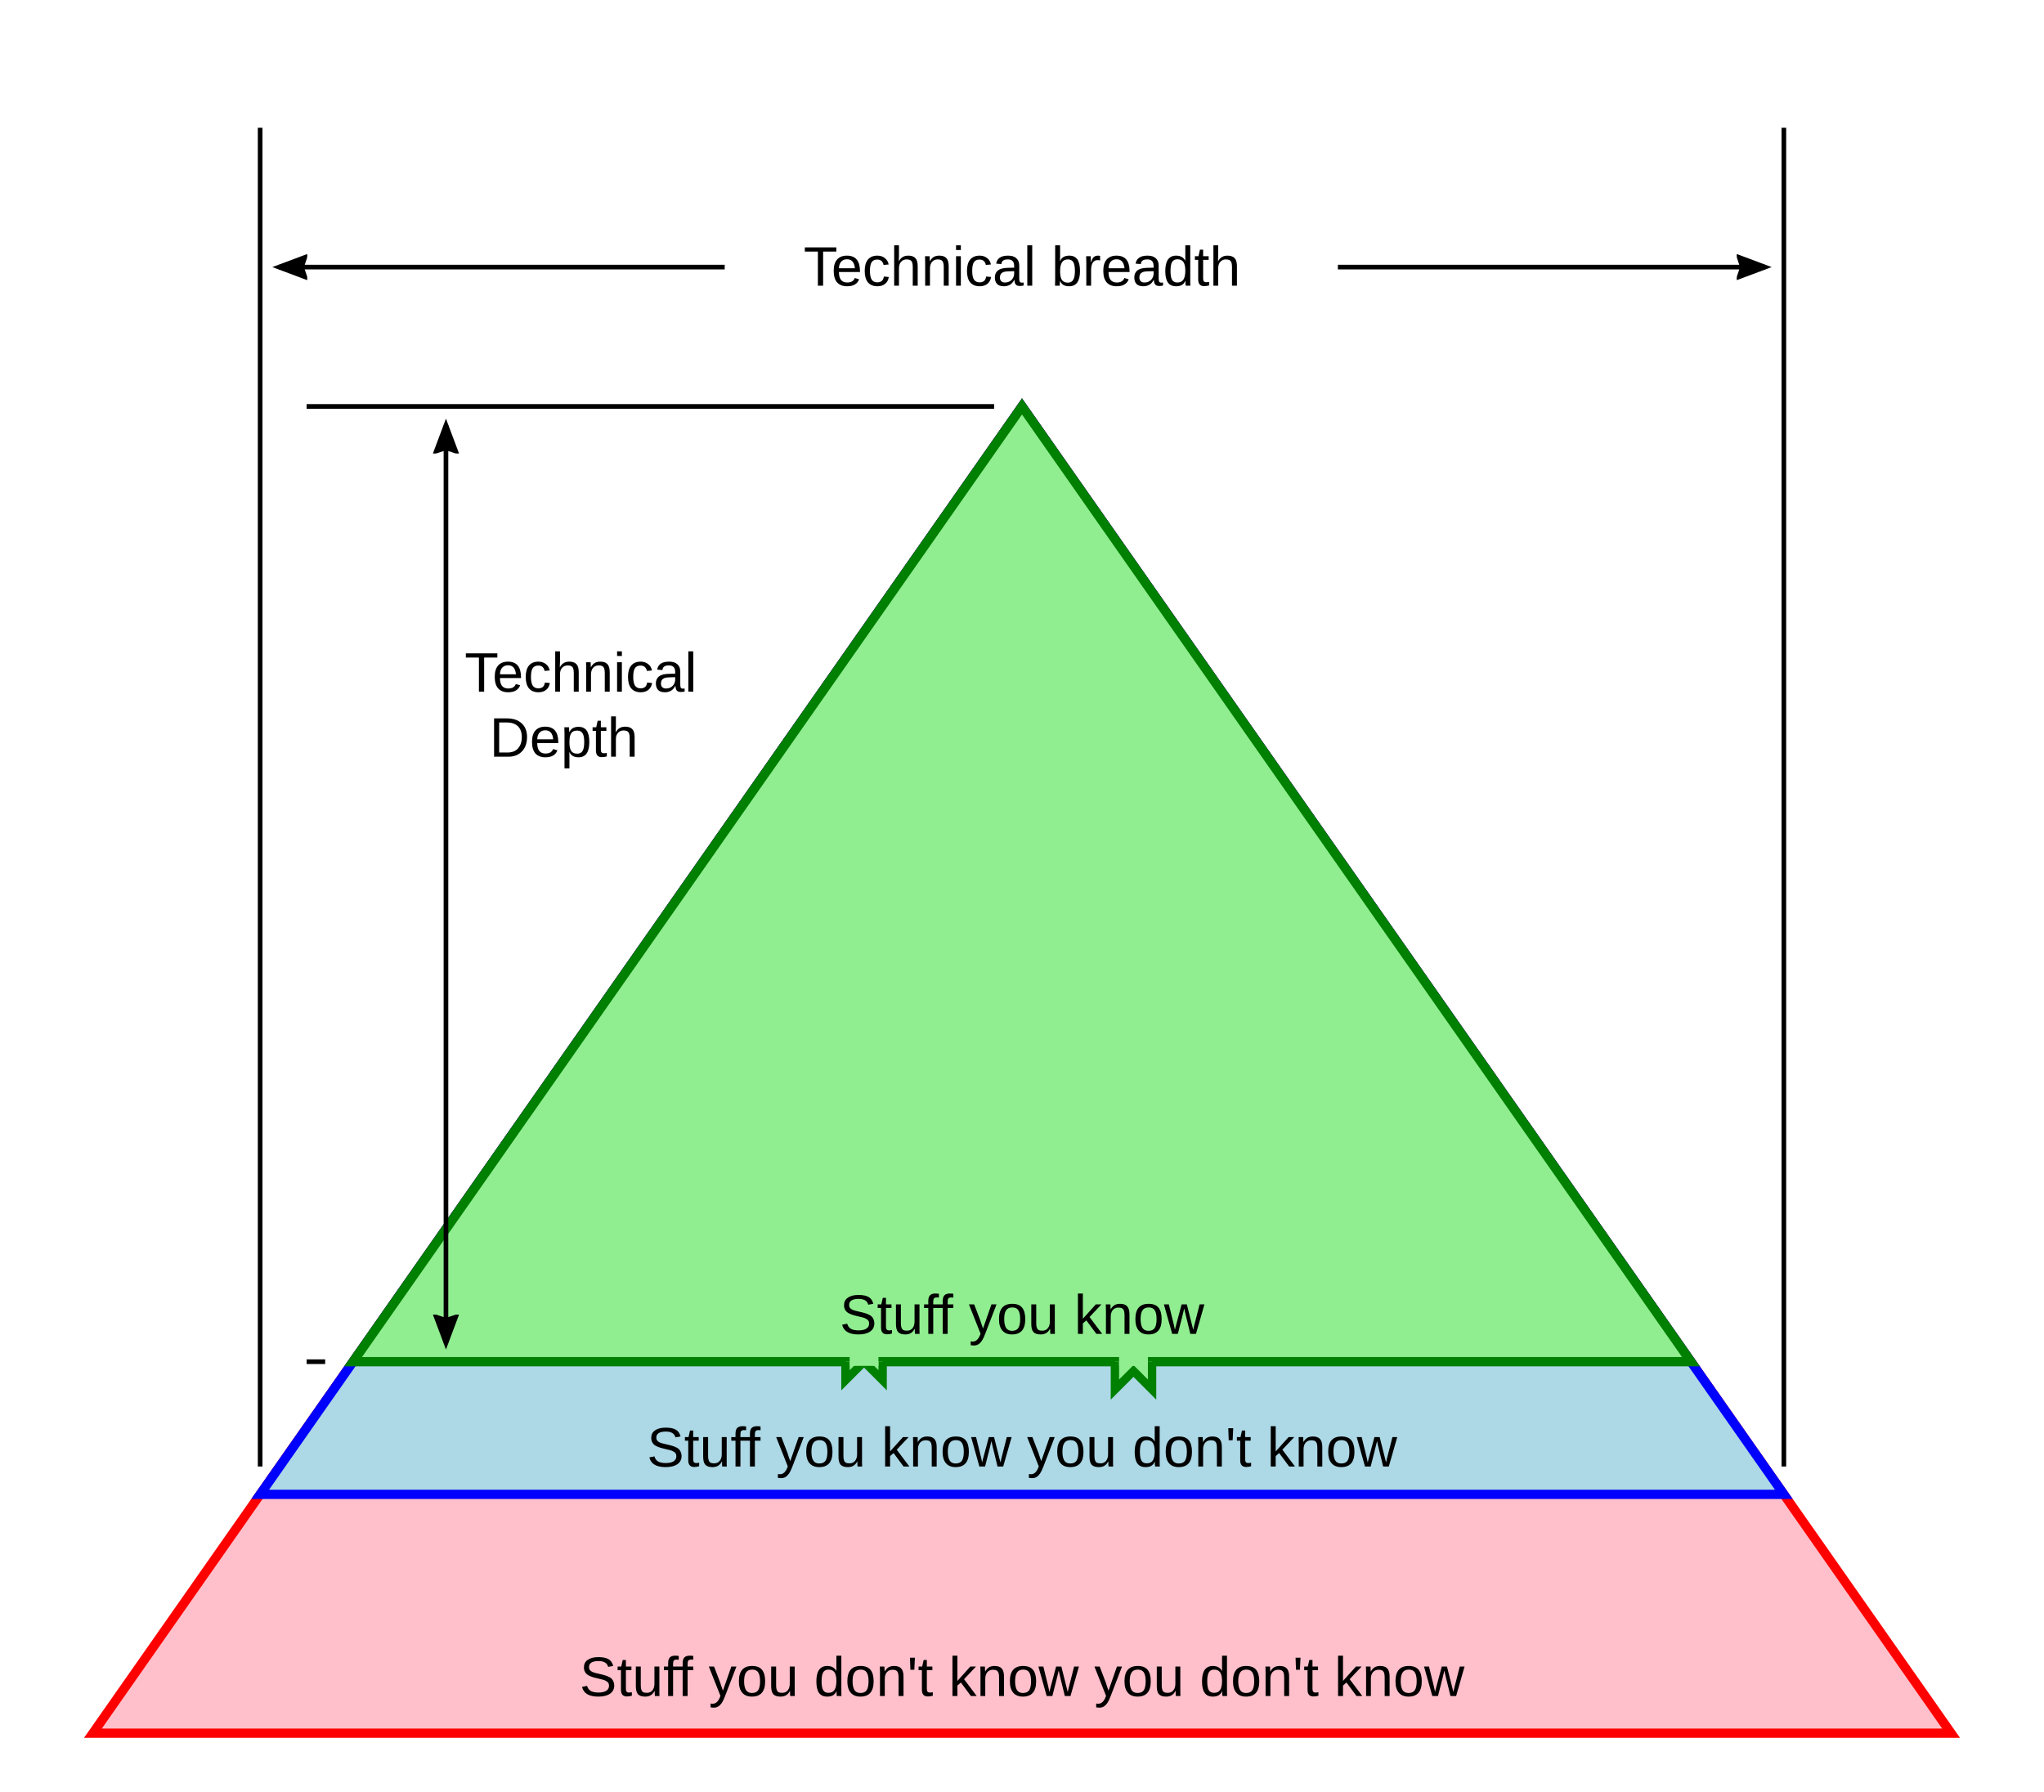
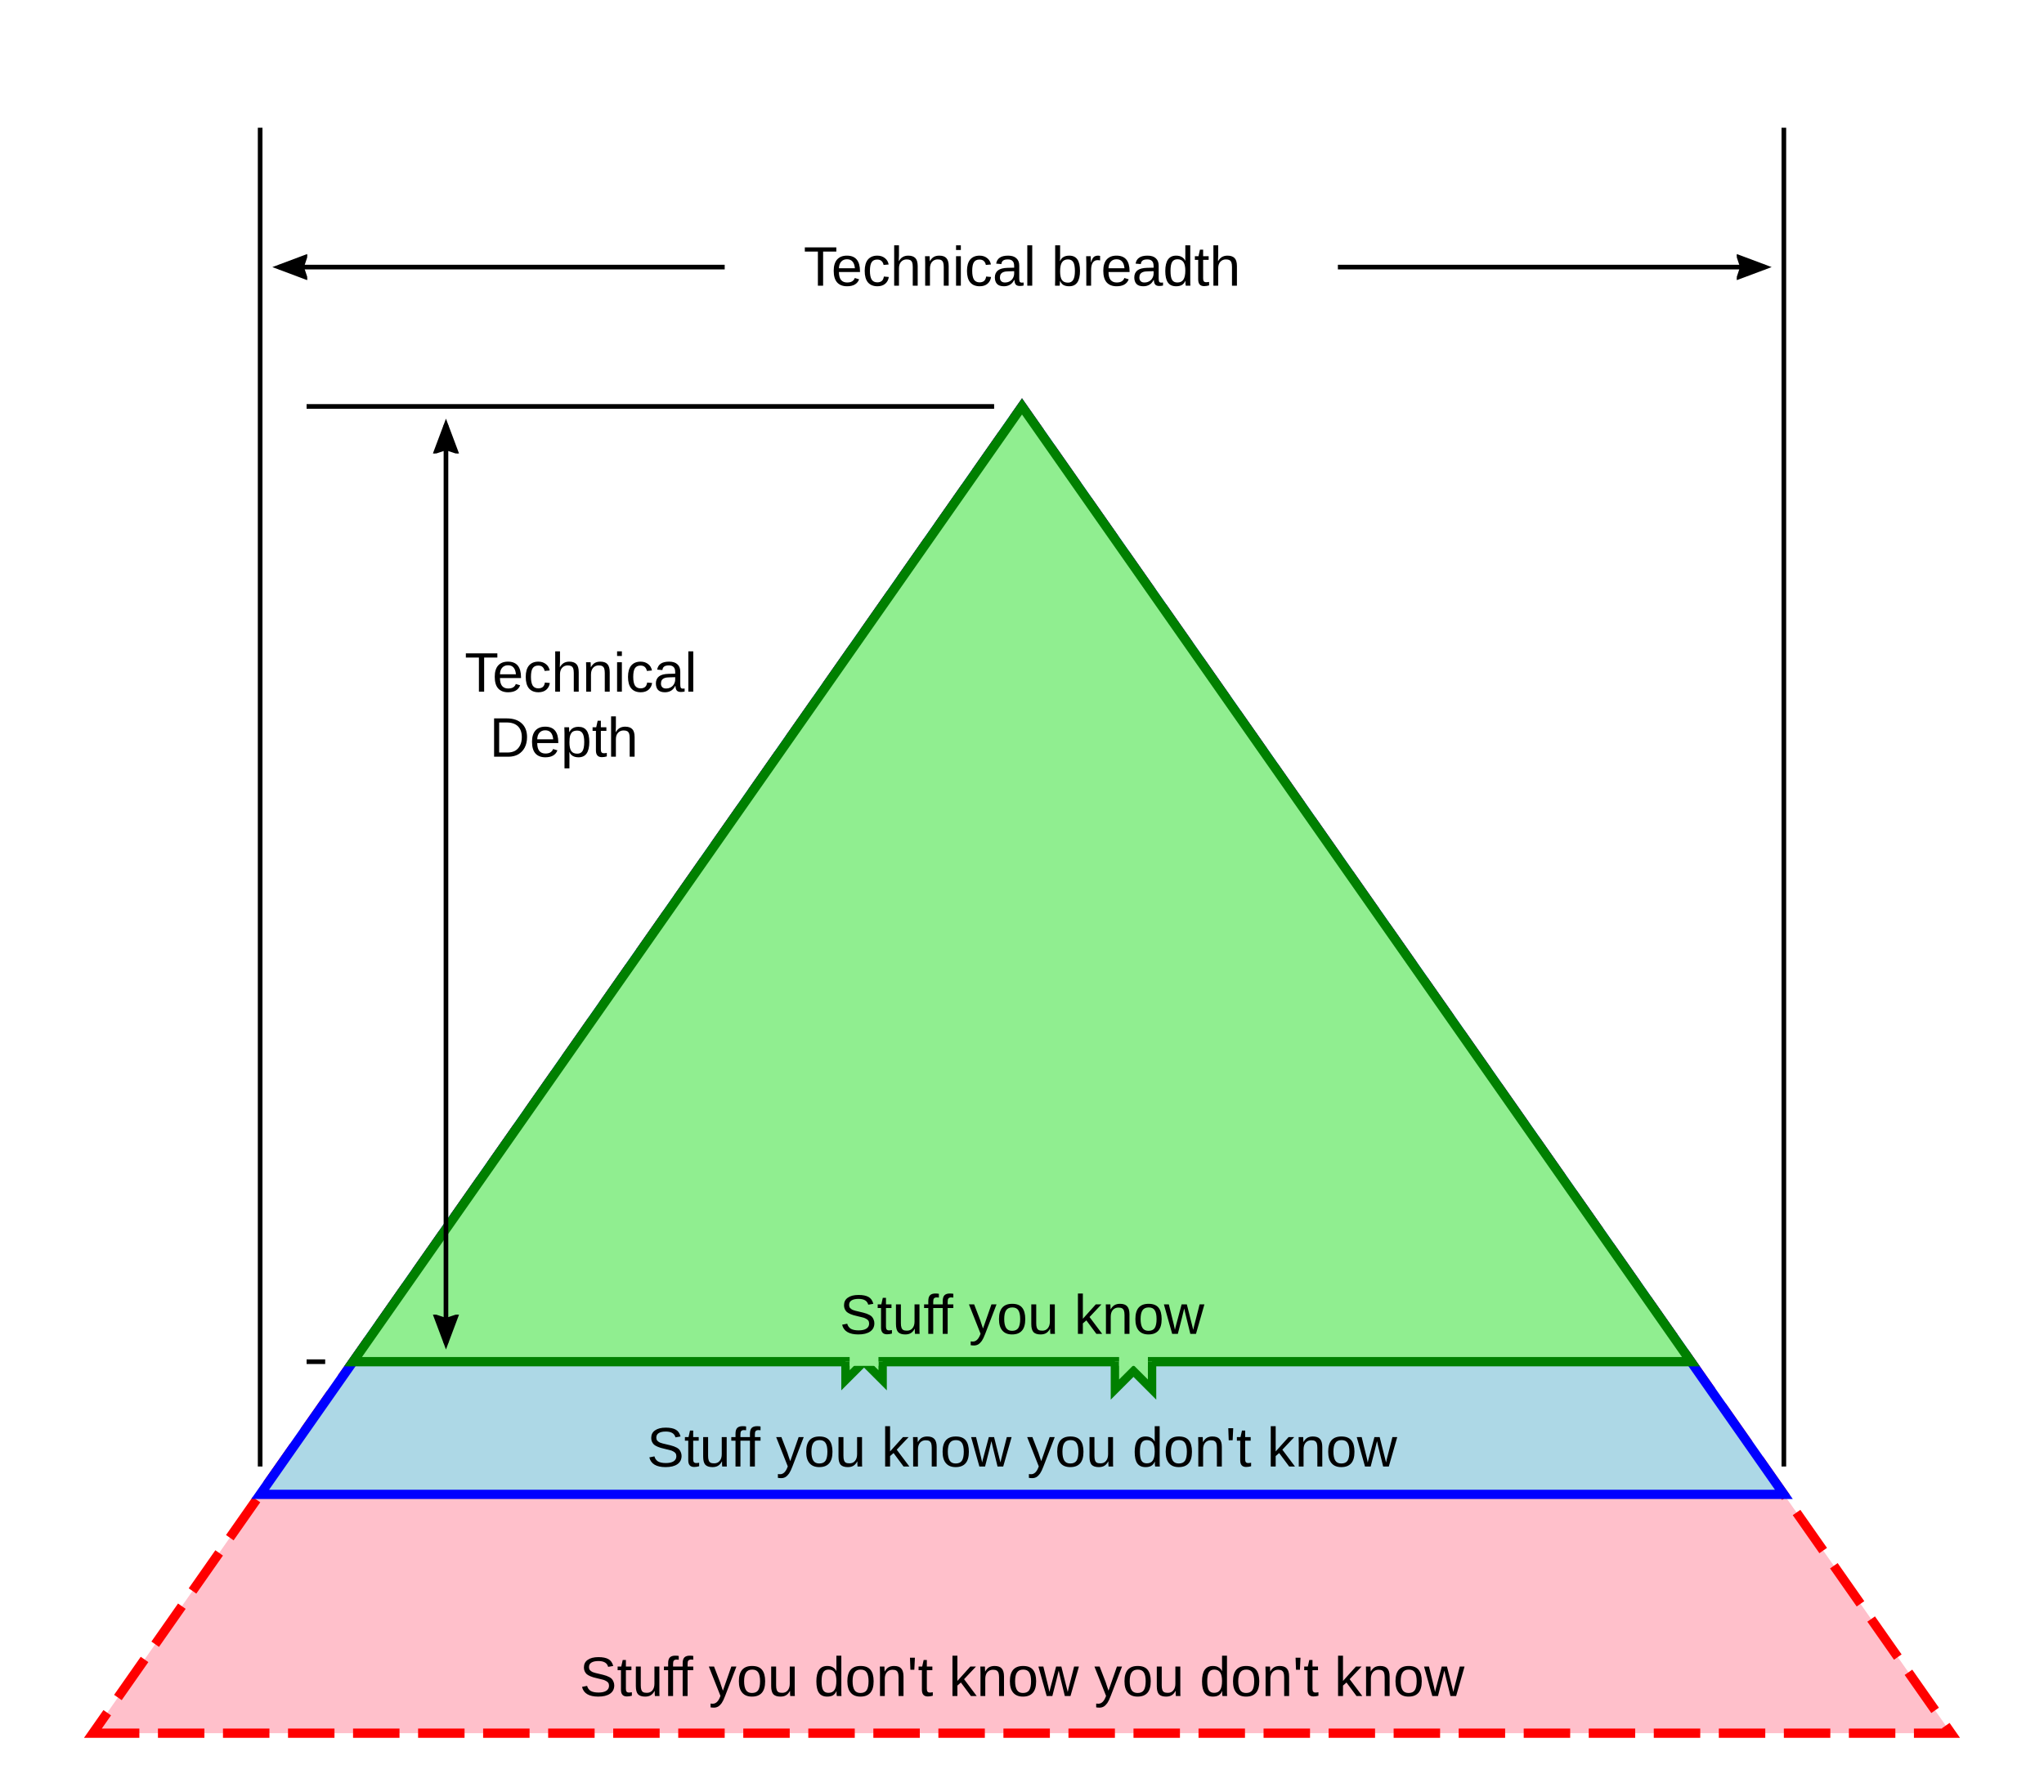
<svg xmlns="http://www.w3.org/2000/svg" width="528.0" height="462.756">
  <rect width="100%" height="100%" fill="none" />
  <g transform="translate(24.0,447.7555) scale(2.4 -2.4)">
    <defs>
      <marker id="arrowhead" viewBox="0 0 80 80" refX="35" refY="25" style="stroke-width: 2px; stroke: black; fill: black" markerWidth="7" markerHeight="11" markerUnits="userSpaceOnUse" orient="auto-start-reverse">
        <path d="M 5,25 L 0,40 L 40,25 L 0,10 Z" />
      </marker>
    </defs>
-     <path d="M 0,0 L 200,0 L 100,142.815 Z" fill="pink" stroke-width="1.0" stroke="red" id="ydk-ydk" />
+     <path d="M 0,0 L 200,0 L 100,142.815 Z" fill="pink" stroke-width="1.0" stroke-dasharray="5, 2" stroke="red" id="ydk-ydk" />
    <path d="M 18,25.707 L 182,25.707 L 100,142.815 Z" fill="lightblue" stroke-width="1.0" stroke="blue" id="yk-ydk" />
    <path d="M 28,39.988 L 172,39.988 L 100,142.815 Z" fill="lightgreen" stroke-width="1.0" stroke="green" id="yk-yk" />
    <text x="100" y="-42.988" font-family="Arial" font-size="6" text-anchor="middle" fill="black" transform="scale(1 -1)">Stuff you know</text>
    <text x="100" y="-28.707" font-family="Arial" font-size="6" text-anchor="middle" fill="black" transform="scale(1 -1)">Stuff you know you don't know</text>
    <text x="100" y="56" font-family="Arial" font-size="6" text-anchor="middle" fill="black" transform="scale(1 -1) translate(0 -60)">Stuff you don't know you don't know</text>
    <g>
      <path d="M 110,39.988 L 110,36.988 L 112,38.988 L 114,36.988 L 114,39.988" fill="lightgreen" stroke-width="0.9" stroke="green" id="banner" />
      <path d="M 110.45,40.888 L 110.45,39.538 L 113.55,39.538 L 113.55,40.888" fill="lightgreen" stroke-width="0" stroke="blue" id="banner" />
    </g>
    <g>
      <path d="M 81,39.988 L 81,37.988 L 83,39.988 L 85,37.988 L 85,39.988" fill="lightgreen" stroke-width="0.9" stroke="green" id="banner" />
      <path d="M 81.45,40.888 L 81.45,39.538 L 84.55,39.538 L 84.55,40.888" fill="lightgreen" stroke-width="0" stroke="blue" id="banner" />
    </g>
    <g id="technical-depth">
      <line x1="23.0" y1="142.815" x2="97" y2="142.815" stroke="black" stroke-width="0.5" />
      <line x1="23.0" y1="39.988" x2="25" y2="39.988" stroke="black" stroke-width="0.5" />
      <line x1="38.0" y1="41.988" x2="38.0" y2="140.815" stroke="black" stroke-width="0.5" marker-end="url(#arrowhead)" marker-start="url(#arrowhead)" />
      <text x="40.0" y="-112.111" font-family="Arial" font-size="6" fill="black" transform="scale(1 -1)" text-anchor="start" marker-end="url(#arrowhead)">
        <tspan dx="0" dy="0">Technical</tspan>
        <tspan dx="-24" dy="7">Depth</tspan>
      </text>
    </g>
    <g id="technical-breadth">
      <line x1="18.0" y1="28.707" x2="18.0" y2="172.815" stroke="black" stroke-width="0.5" />
      <line x1="182.0" y1="28.707" x2="182.0" y2="172.815" stroke="black" stroke-width="0.5" />
      <line x1="20.0" y1="157.815" x2="68" y2="157.815" stroke="black" stroke-width="0.5" marker-start="url(#arrowhead)" />
      <line x1="134" y1="157.815" x2="180.0" y2="157.815" stroke="black" stroke-width="0.5" marker-end="url(#arrowhead)" />
      <text x="100" y="-95.815" font-family="Arial" font-size="6" text-anchor="middle" fill="black" transform="scale(1 -1) translate(0 -60)">Technical breadth</text>
    </g>
  </g>
</svg>
